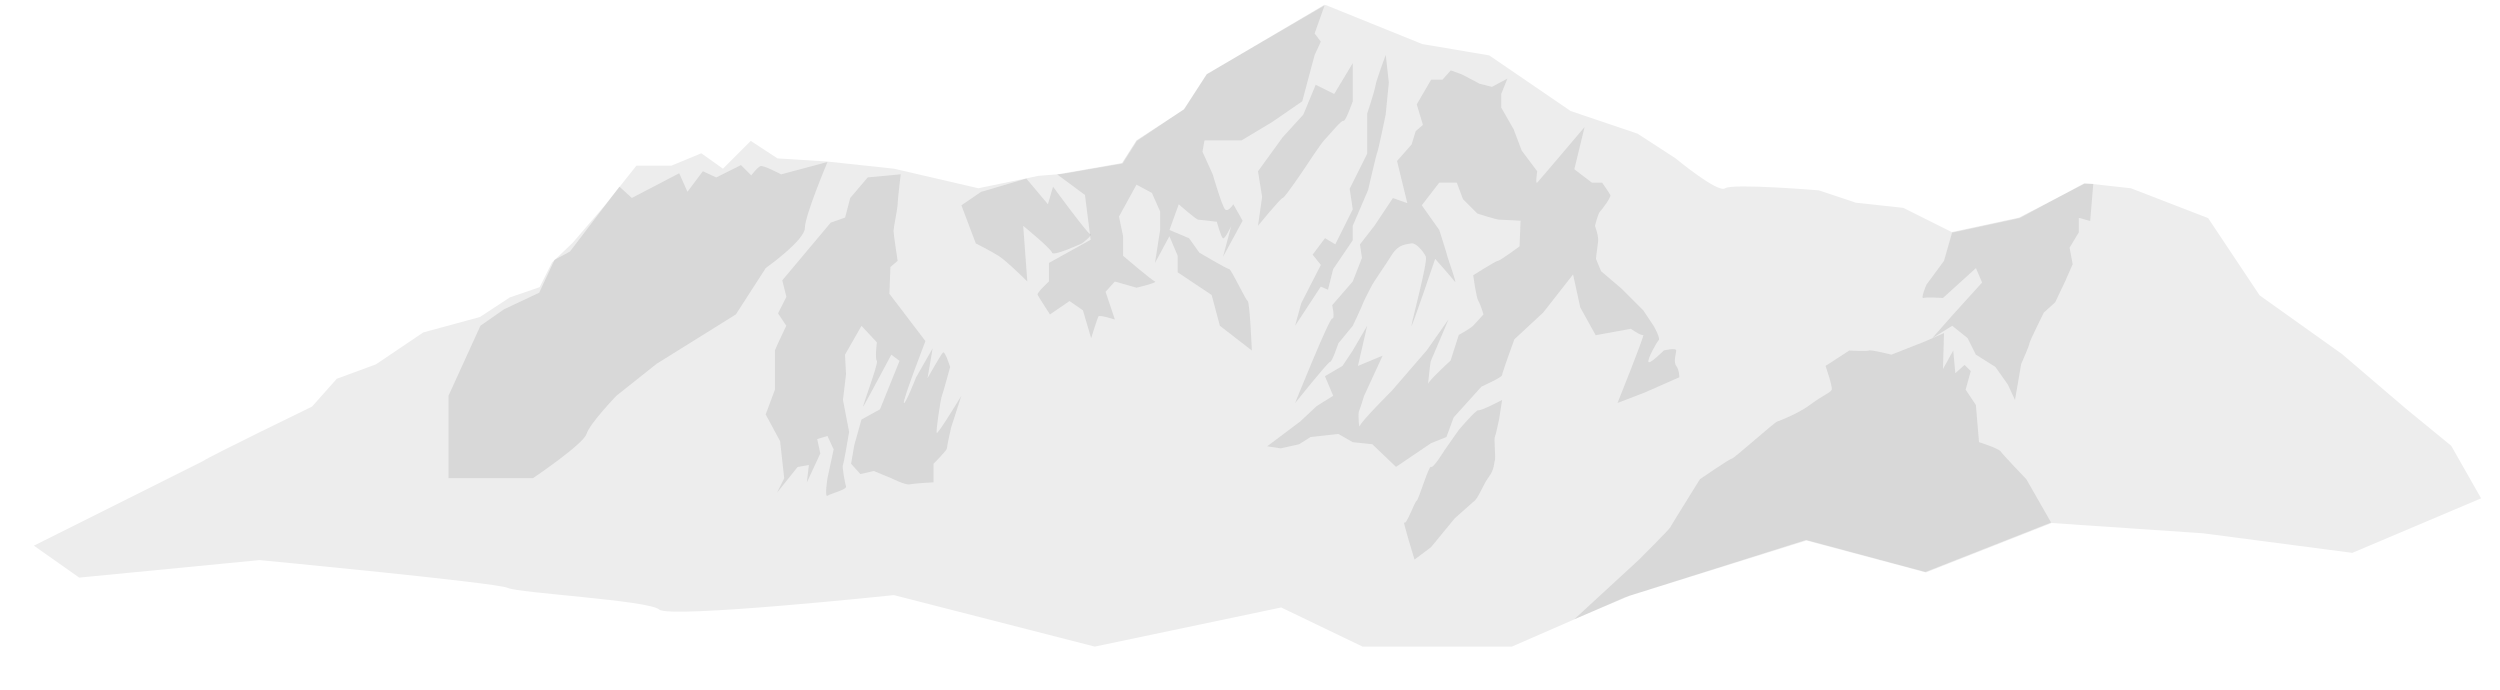
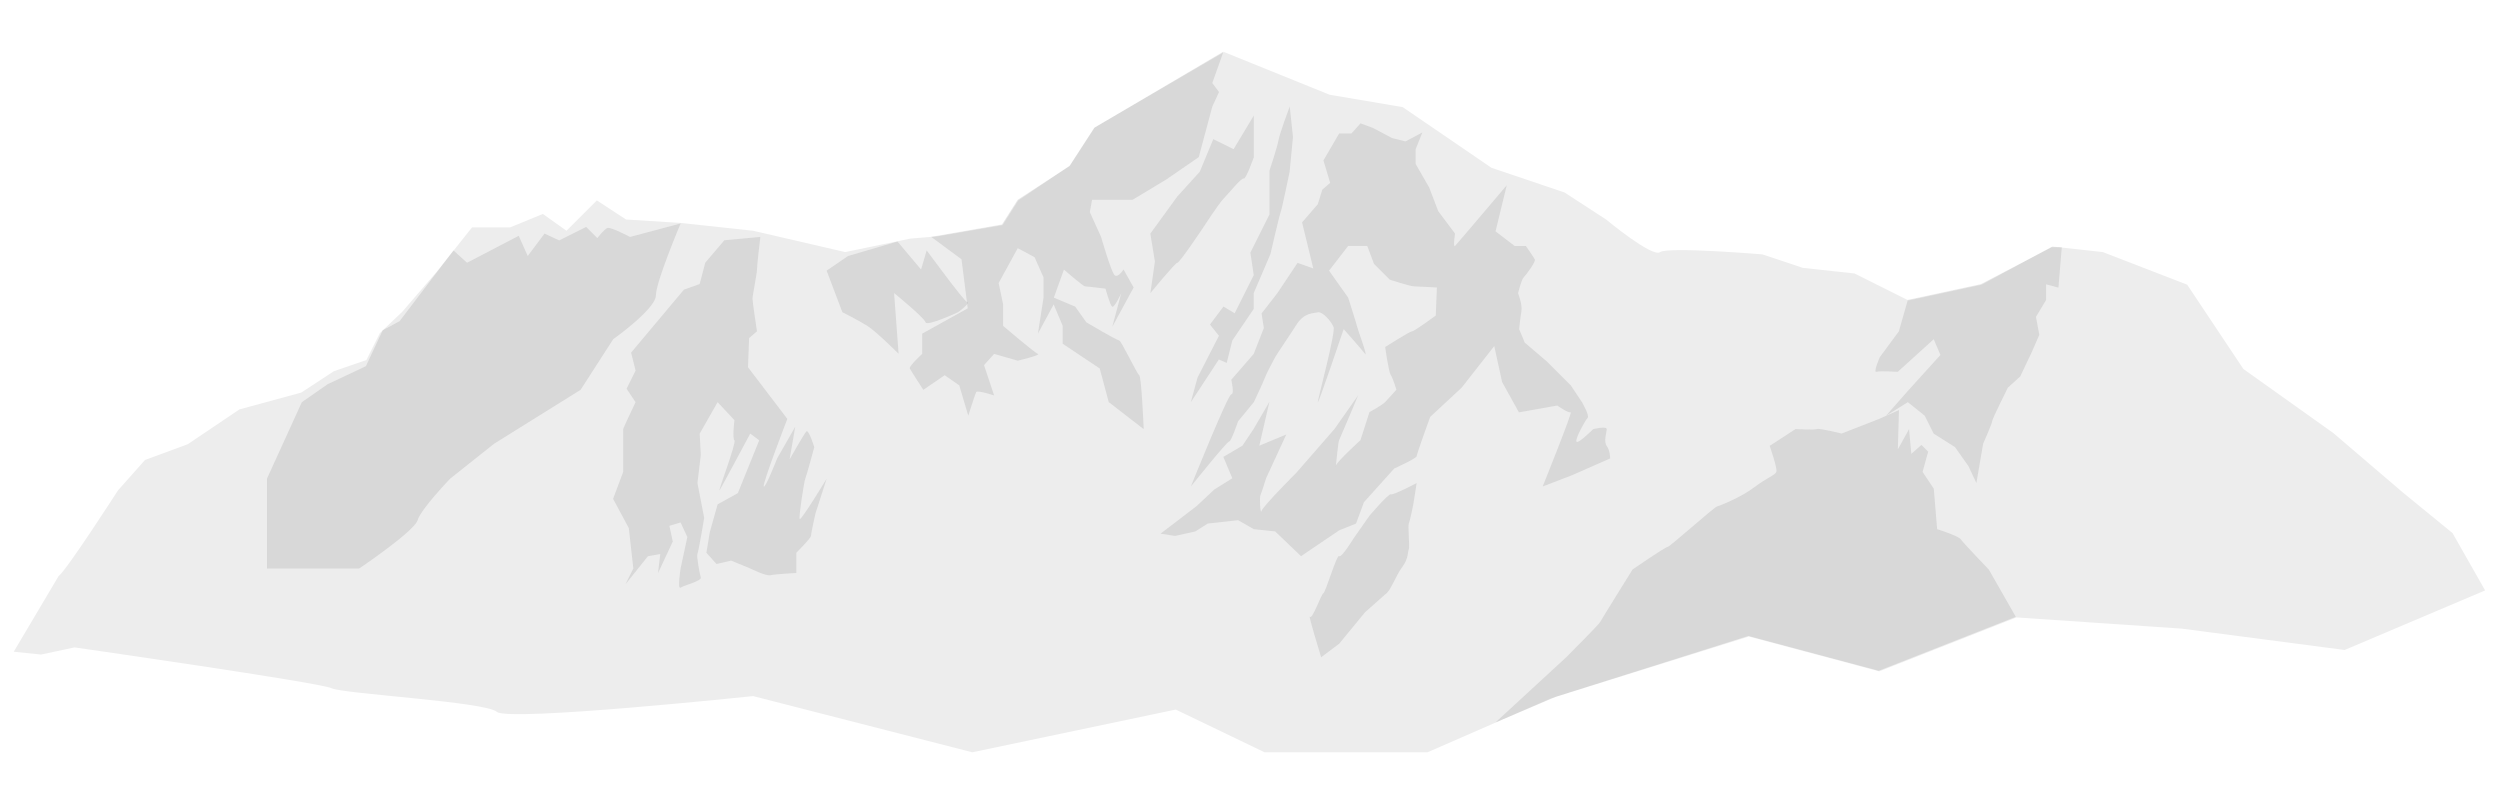
- <svg xmlns="http://www.w3.org/2000/svg" viewBox="0 0 1459.86 402.46">
+ <svg xmlns="http://www.w3.org/2000/svg" viewBox="0 0 1337.76 422.09">
  <g id="Layer_18" data-name="Layer 18">
-     <path d="M1404.92,238.65l-37.29-31.88-48.12-34.28-30.07-45.11-45.11-17.44-27.06-3-37.89,20.45-39.1,8.42-28.87-14.43-27.66-3-21.66-7.22s-50.52-4.21-54.73-1.2S978.49,92.5,978.49,92.5L956.24,78.06,917.15,64.83,869.63,32.35l-39.09-6.61L774,2.88l-69.16,40.3L691.6,63.63,663.94,82.27l-8.42,13.24-34.89,6-14.43,1.2-34.88,7.22L522,98.51,482.9,94.3,454,92.5,438.4,82.27,422.16,98.51l-12.63-9-17.44,7.22H371.64L353,120.17l-18.64,21.65-12,11.43-7.22,14.43-17.44,6-17.44,11.43-33.08,9-27.67,18.65-22.85,8.42-14.44,16.24s-59.54,28.87-63.75,31.87L19.79,318.64l26.47,18.65,105.25-10.23s138.93,13.23,145,16.24,82.39,7.22,88.41,12.63S522,347.51,522,347.51l117.28,30.07,108.86-22.85,47.51,22.85h87.21L949,348.71l105.86-33.08,69.76,18.65L1198,305.41l88.41,6,87.21,11.43L1448.82,291l-17.44-30.68Z" fill="#ededed" />
-     <path d="M444.11,97c-1.8.6-5.41,5.41-5.41,5.41l-6-6-14.43,7.22L410.43,100l-9,12-4.81-10.83-27.67,14.43L361.71,109l-28.87,37.89-9,4.81-9,19.25-20.45,9.62-13.83,9.62-18.65,40.9v48.12h49.32s29.47-19.85,31.28-25.86,17.44-22.26,17.44-22.26l23.45-18.64,46.32-28.87,17.44-27.07S470,140.31,470,133.1,483.2,94.6,483.2,94.6l-27.06,7.22S445.91,96.41,444.11,97Z" fill="#383838" opacity="0.12" />
-     <path d="M547,252.78c-.6-1.2,2.4-20.45,3-21.65s4.82-16.84,4.82-16.84-3-9.62-4.21-8.42-9,15-9,15l3-17.44-9.62,16.84s-6.62,16.84-7.22,15,12.63-36.08,12.63-36.08l-9.62-12.64-11.43-15,.6-15.64,4.21-3.61s-2.4-15.63-2.4-17.44,2.4-13.23,2.4-15.64,1.81-17.44,1.81-17.44l-19.25,1.81-10.22,12-3,11.43-8.42,3-28.27,33.68,2.41,9.62L454.34,183l4.81,7.21s-6.62,13.84-6.62,14.44v22.85L447.12,242l8.42,15.64,2.4,21.65-4.21,8.42,12-15,6.62-1.2-1.2,10.22L479,264.81l-1.8-8.42,6-1.8,3.61,7.82-3.61,16.84s-1.8,11.42,0,10.22,11.43-3.61,10.83-5.41-2.41-11.43-1.8-12.63,3.6-19.25,3.6-19.25l-3.6-18.64,1.8-15-.6-11.43,9.62-16.84,9,9.63s-1.2,9.62,0,10.82-9.62,29.47-7.82,26.47,16.24-30.08,16.24-30.08l4.82,3.61L513.88,239l-10.83,6-4.21,15L497,270.83l5.41,6,7.82-1.8,10.22,4.21s8.42,4.21,10.83,3.61,13.83-1.21,13.83-1.21V270.83s7.82-7.82,7.82-9,2.41-12,2.41-12l6-18.65S547.56,254,547,252.78Z" fill="#383838" opacity="0.12" />
-     <path d="M636.57,136.71c-1.8-.61-21.65-27.67-21.65-27.67l-3,10.22-12.63-15-26.46,7.82-11.43,7.81,8.42,22.26s8.42,4.21,13.23,7.22,16.84,15,16.84,15l-2.4-32.48s16.24,13.24,16.84,15.64,17.44-5.41,17.44-5.41S638.38,137.31,636.57,136.71Z" fill="#383838" opacity="0.12" />
-     <path d="M704.54,43.48,691.3,63.93,663.64,82l-8.42,13.24-37.89,6.61,16.24,12L636.88,140l-24.37,13.54v10.82s-7.21,6.62-6.61,7.82,7.22,11.43,7.22,11.43l11.42-7.82,7.82,5.41,4.81,16.24s3.61-11.43,4.21-12.63,9.63,1.8,9.63,1.8l-5.42-16.23,5.42-6L663.64,168s12.63-3,10.82-3.61-18.64-15-18.64-15V137.91l-2.41-11.43,10.23-18.64,9,4.81,4.81,10.82V134.3l-3,19.25,8.42-15.64,4.82,11.43V159l19.84,13.23,4.81,18L731,204.67s-1.2-28.27-2.41-28.87-9.62-18.65-10.82-18.65-17.44-9.62-17.44-9.62l-6-8.42-11.43-4.81,5.42-15s10.22,9,11.42,9,10.83,1.2,10.83,1.2,2.41,9,3.61,9.62,4.81-7.22,4.81-7.22l-4.81,18.05,11.43-21.05-5.42-9.63s-3,4.81-4.81,3-7.22-20.45-7.22-20.45l-6-13.23,1.2-6.62H725l18-10.82,17.44-12,4.81-18,2.41-9,3.61-7.81-3.61-4.82,6-16.84Z" fill="#383838" opacity="0.12" />
-     <path d="M768.29,49.5l-7.22,17.44L749,80.17,734.61,100l2.4,15-2.4,16.84s13.23-16.24,14.43-16.24,13.23-18,13.23-18,9-13.83,11.43-16.24,9.62-11.43,10.83-10.82,5.41-11.43,5.41-11.43V36.87l-10.83,18Z" fill="#383838" opacity="0.12" />
-     <path d="M803.17,50.1c-.6,3.61-4.81,16.24-4.81,16.24V89.79l-10.22,20.45,1.8,12-10.22,20.45-6-3.61-7.22,9.62,4.82,6L759.87,177l-3.61,13.23,15-22.85,4.21,1.8,3-12,11.43-16.84v-8.42l9-21s4.81-21,5.42-22.25,4.81-21.65,4.81-21.65L811,48.29l-1.8-16.24S803.77,46.49,803.17,50.1Z" fill="#383838" opacity="0.12" />
-     <path d="M833.94,224.19a.82.82,0,0,0-.09.33C833.85,224.82,833.88,224.66,833.94,224.19Z" fill="#383838" opacity="0.12" />
-     <path d="M978.79,204.67c0-1.81-7.21,0-7.21,0s-8.42,8.42-9,6.61,4.82-11.42,6-12.63-3-8.42-3-8.42l-6-9-12.63-12.63-12-10.22-3-7.22s.6-6,1.2-9.62-1.8-9.63-1.8-9.63,1.8-7.21,3-8.42,6.61-8.42,6-9.62-4.81-7.22-4.81-7.22h-6l-10.23-7.82,6-24.65s-26.47,31.27-27.67,32.47,0-6.61,0-6.61l-9-12-4.81-12.63-7.22-12.63V54.91l3.61-9-9,4.81-7.22-1.81-10.23-5.41-6.61-2.4-4.81,5.41h-6.62l-8.42,14.43,3.61,12-4.21,3.61-2.41,7.82L815.8,94l6,24.66-8.42-3-10.83,16.24-8.42,10.83,1.2,7.82-5.41,13.83-12,13.84s1.81,7.81,0,7.81-21.65,49.32-21.65,49.32,19.25-24.06,20.45-24.06,4.81-10.82,4.81-10.82l8.42-10.23s5.41-11.42,6-13.23,4.81-9.62,5.41-10.82,7.22-10.83,11.43-17.45,9-6,11.42-6.61,7.22,4.81,8.42,7.82-8.42,38.49-8.42,40.29,13.84-39.09,13.84-39.09,9.62,10.83,11.42,13.23-4.21-13.83-4.21-14.43-4.81-15.64-4.81-15.64l-10.22-14.44,10.22-13.23h10.23l3.61,9.63,8.42,8.42s10.82,3.61,13.23,3.61,12,.6,12,.6l-.61,15s-11.42,8.42-12.63,8.42-14.43,8.42-14.43,8.42,1.8,13.23,3,15,3,7.82,3,7.82-4.21,4.81-6,6.61-8.42,5.42-8.42,5.42l-4.81,15s-12,10.93-13.14,13.51c-.06.47-.09.63-.09.33a.82.82,0,0,1,.09-.33c.29-2.33,1.21-12.51,1.71-13.51.6-1.2,10.22-24.06,10.22-24.06l-12.63,18L812.8,228.12s-18,18-18.65,20.45-1.2-7.21-.6-8.42,3-9,3-9l10.82-23.45-14.43,6,5.41-23.46-8.42,14.44-6,9-10.23,6,4.81,11.43-9.62,6-9.62,9L740,260.6l7.82,1.21,10.83-2.41,6.61-4.21,16.24-1.8,8.42,4.81,11.43,1.2,13.83,13.23,20.45-13.83,9-3.61,4.21-11.43,16.24-18s12-5.41,12-6.62,7.22-21,7.22-21l16.84-15.63,17.44-22.26,4.21,19.25,9,16.24L952.33,192s6,4.21,7.22,3.61-15,39.69-15,39.69l15.64-6,20.45-9s0-4.21-1.81-6.62S978.79,206.47,978.79,204.67Z" fill="#383838" opacity="0.12" />
-     <path d="M863.32,239.55C862.11,239,851.89,251,851.89,251l-8.42,12s-6.62,10.82-7.82,9.62-7.22,19.25-8.42,19.85-6,14.43-7.22,12.63,6,21.65,6,21.65l9.62-7.22,13.83-16.84,10.83-9.62c3-1.8,5.41-9.62,9-14.43s3-8.42,3.61-9.63-.6-12.63,0-13.83S875.35,245,875.35,245l1.8-11.42S864.52,240.15,863.32,239.55Z" fill="#383838" opacity="0.12" />
-     <path d="M1168.25,263.61c-1.2-1.8-12.63-5.41-12.63-5.41l-1.81-21.66-6-9,3-10.82-3.61-3.61-5.41,4.81-1.21-13.23-6,10.82.6-21.05-10.83,4.82-19.84,7.81s-12-3-13.24-2.4-11.42,0-11.42,0l-13.84,9s4.21,12,3.61,13.83-4.81,3-12,8.42-18,9.63-19.84,10.23-25.27,21.65-26.47,21.65-18.64,12-18.64,12-16.84,27.06-17.44,28.27-18.05,18.64-18.05,18.64l-37.89,34.89,32.48-13.84,102.85-32.48L1124.34,334l73.38-28.87-14.44-25.26S1169.45,265.41,1168.25,263.61Z" fill="#383838" opacity="0.12" />
-     <path d="M1179.07,127.08,1140,135.5l-4.81,16.84-10.23,13.84s-3.6,8.42-1.8,7.81,11.43,0,11.43,0l19.24-17.44,3.61,8.42L1140,184.22,1128.3,197.5l11.68-7.27,9,7.22,4.81,9.62,11.43,7.22,7.22,10.23,4.21,9,3.61-21s4.81-10.83,4.81-12,8.42-18,8.42-18l6.62-6,6-12.63,4.21-9.62-1.8-9.63,5.41-9v-8.42l6.61,1.81,1.81-21.66H1217Z" fill="#383838" opacity="0.12" />
+     <path d="M1285.87,263.61l-37.29-31.87-48.12-34.28-30.07-45.11-45.11-17.44-27.06-3-37.89,20.45-39.1,8.42-28.87-14.44-27.66-3-21.65-7.22s-50.53-4.21-54.74-1.2-28.86-17.45-28.86-17.45L837.19,103,798.1,89.8,750.58,57.32,711.49,50.7,655,27.85l-69.16,40.3L572.56,88.59l-27.67,18.65-8.42,13.23-34.88,6-14.44,1.2-34.88,7.22L403,123.48l-39.09-4.21L335,117.46l-15.64-10.22-16.24,16.24-12.63-9L273,121.67H252.59l-18.65,23.46L215.3,166.78l-12,11.43-7.22,14.43-17.44,6-17.44,11.43-33.08,9-27.67,18.64-22.85,8.42L63.13,262.41s-27.57,42.87-31.78,45.87l-24,40.46,14.61,1.51,17.94-3.82s131.51,18.83,137.53,21.84,82.4,7.21,88.41,12.63S403,372.48,403,372.48l117.28,30.07,108.86-22.86,47.52,22.86h87.21L830,373.68,935.83,340.6l69.77,18.64L1079,330.38l88.41,6,87.21,11.43,75.18-31.88-17.44-30.67Z" fill="#ededed" />
+     <path d="M325.06,122c-1.8.61-5.41,5.42-5.41,5.42l-6-6-14.44,7.22L291.38,125l-9,12-4.81-10.82-27.67,14.43L242.66,134,213.8,171.89l-9,4.82-9,19.24-20.45,9.63-13.83,9.62-18.64,40.9v48.11h49.31s29.47-19.85,31.28-25.86,17.44-22.25,17.44-22.25l23.46-18.65,46.31-28.87,17.44-27.06s22.85-16.24,22.85-23.46,13.24-38.49,13.24-38.49l-27.07,7.22S326.87,121.37,325.06,122Z" fill="#383838" opacity="0.12" />
+     <path d="M427.91,277.75c-.6-1.2,2.41-20.45,3-21.65s4.81-16.84,4.81-16.84-3-9.63-4.21-8.42-9,15-9,15l3-17.44-9.62,16.84s-6.62,16.84-7.22,15,12.63-36.09,12.63-36.09l-9.62-12.63-11.43-15,.6-15.63,4.21-3.61s-2.4-15.64-2.4-17.44,2.4-13.24,2.4-15.64,1.81-17.44,1.81-17.44l-19.25,1.8-10.22,12-3,11.43-8.42,3-28.27,33.69,2.41,9.62L335.29,208l4.81,7.22s-6.62,13.83-6.62,14.43v22.86l-5.41,14.43,8.42,15.64,2.41,21.65-4.21,8.42,12-15,6.62-1.21-1.2,10.23L360,289.78l-1.81-8.42,6-1.81,3.61,7.82-3.61,16.84s-1.81,11.43,0,10.23S375.58,310.83,375,309s-2.4-11.42-1.8-12.63,3.61-19.24,3.61-19.24l-3.61-18.65,1.8-15-.6-11.43L384,215.2l9,9.62s-1.21,9.63,0,10.83-9.63,29.47-7.82,26.46S401.45,232,401.45,232l4.81,3.61-11.43,28.27-10.83,6-4.21,15L378,295.79l5.41,6,7.82-1.81,10.23,4.21s8.42,4.21,10.82,3.61,13.84-1.2,13.84-1.2V295.79s7.81-7.82,7.81-9,2.41-12,2.41-12l6-18.64S428.51,279,427.91,277.75Z" fill="#383838" opacity="0.12" />
+     <path d="M517.52,161.67c-1.8-.6-21.65-27.67-21.65-27.67l-3,10.23-12.63-15L453.77,137l-11.43,7.82,8.42,22.25s8.42,4.21,13.24,7.22,16.84,15,16.84,15l-2.41-32.48s16.24,13.23,16.84,15.64,17.44-5.42,17.44-5.42S519.33,162.27,517.52,161.67Z" fill="#383838" opacity="0.12" />
+     <path d="M585.49,68.45,572.26,88.9l-27.67,18-8.42,13.23-37.89,6.62,16.24,12L517.84,165l-24.37,13.53v10.83s-7.22,6.61-6.62,7.82,7.22,11.42,7.22,11.42l11.43-7.82,7.81,5.42,4.82,16.24s3.6-11.43,4.21-12.63,9.62,1.8,9.62,1.8l-5.41-16.24,5.41-6L544.59,193s12.63-3,10.83-3.61-18.65-15-18.65-15V162.87l-2.4-11.42,10.22-18.65,9,4.81,4.81,10.83v10.82l-3,19.25,8.42-15.64,4.81,11.43v9.62l19.84,13.24,4.82,18L612,229.63s-1.2-28.26-2.4-28.87-9.63-18.64-10.83-18.64-17.44-9.62-17.44-9.62l-6-8.42-11.42-4.82,5.41-15s10.22,9,11.43,9,10.82,1.2,10.82,1.2,2.41,9,3.61,9.63,4.81-7.22,4.81-7.22l-4.81,18,11.43-21.05-5.41-9.62s-3,4.81-4.82,3-7.21-20.45-7.21-20.45l-6-13.24,1.2-6.61h21.66l18-10.83,17.44-12,4.81-18,2.41-9,3.61-7.82-3.61-4.81,6-16.84Z" fill="#383838" opacity="0.12" />
+     <path d="M649.24,74.46,642,91.9l-12,13.23L615.56,125,618,140l-2.41,16.84s13.23-16.24,14.43-16.24,13.24-18,13.24-18,9-13.84,11.42-16.24,9.63-11.43,10.83-10.83,5.41-11.43,5.41-11.43V61.83l-10.82,18Z" fill="#383838" opacity="0.12" />
+     <path d="M684.12,75.06c-.6,3.61-4.81,16.24-4.81,16.24v23.46l-10.22,20.45,1.8,12-10.22,20.44-6-3.6-7.21,9.62,4.81,6L640.82,202l-3.61,13.23,15-22.86,4.21,1.81,3-12,11.42-16.84v-8.42l9-21.05s4.82-21,5.42-22.26,4.81-21.65,4.81-21.65l1.8-18.64L690.14,57S684.73,71.45,684.12,75.06Z" fill="#383838" opacity="0.12" />
+     <path d="M714.89,249.16a1,1,0,0,0-.09.32C714.8,249.78,714.83,249.62,714.89,249.16Z" fill="#383838" opacity="0.12" />
+     <path d="M859.75,229.63c0-1.8-7.22,0-7.22,0s-8.42,8.42-9,6.62,4.81-11.43,6-12.63-3-8.42-3-8.42l-6-9-12.63-12.63-12-10.23-3-7.22s.6-6,1.21-9.62-1.81-9.62-1.81-9.62,1.81-7.22,3-8.42,6.62-8.42,6-9.62-4.81-7.22-4.81-7.22h-6l-10.23-7.82,6-24.66s-26.47,31.28-27.67,32.48,0-6.62,0-6.62l-9-12-4.81-12.63L757.5,87.69V79.87l3.61-9-9,4.81-7.22-1.8-10.22-5.41L728,66l-4.81,5.41H716.6l-8.42,14.44,3.61,12-4.21,3.61-2.41,7.81L696.75,119l6,24.66-8.42-3-10.83,16.24-8.42,10.82,1.21,7.82-5.42,13.84-12,13.83s1.81,7.82,0,7.82-21.65,49.32-21.65,49.32,19.25-24.06,20.45-24.06,4.81-10.83,4.81-10.83l8.42-10.22s5.42-11.43,6-13.23,4.81-9.63,5.41-10.83,7.22-10.82,11.43-17.44,9-6,11.42-6.62,7.22,4.81,8.43,7.82-8.43,38.49-8.43,40.3S719,176.1,719,176.1s9.62,10.83,11.43,13.24-4.21-13.84-4.21-14.44-4.82-15.64-4.82-15.64l-10.22-14.43,10.22-13.23h10.23l3.61,9.62,8.42,8.42s10.82,3.61,13.23,3.61,12,.6,12,.6l-.6,15s-11.43,8.42-12.63,8.42-14.44,8.42-14.44,8.42,1.81,13.23,3,15,3,7.82,3,7.82-4.21,4.81-6,6.62-8.42,5.41-8.42,5.41l-4.81,15s-12,10.92-13.14,13.51c-.06.46-.09.62-.09.32a1,1,0,0,1,.09-.32c.29-2.33,1.21-12.51,1.71-13.51.6-1.2,10.23-24.06,10.23-24.06l-12.63,18-20.45,23.46s-18,18-18.65,20.45-1.2-7.22-.6-8.42,3-9,3-9l10.82-23.46-14.43,6,5.41-23.45-8.42,14.43-6,9-10.23,6,4.82,11.43-9.63,6-9.62,9L621,285.57l7.82,1.2,10.83-2.41,6.61-4.21,16.24-1.8,8.42,4.81,11.43,1.2,13.83,13.24,20.45-13.84,9-3.61,4.21-11.42,16.24-18.05s12-5.41,12-6.61,7.22-21,7.22-21l16.84-15.64,17.44-22.25,4.21,19.24,9,16.24L833.28,217s6,4.21,7.22,3.61-15,39.7-15,39.7l15.64-6,20.45-9s0-4.21-1.8-6.62S859.75,231.44,859.75,229.63Z" fill="#383838" opacity="0.12" />
+     <path d="M744.27,264.52c-1.2-.6-11.43,11.42-11.43,11.42l-8.42,12s-6.61,10.83-7.82,9.63-7.21,19.24-8.42,19.84-6,14.44-7.22,12.63,6,21.66,6,21.66l9.62-7.22,13.84-16.84,10.82-9.62c3-1.81,5.41-9.63,9-14.44s3-8.42,3.61-9.62-.6-12.63,0-13.84,2.41-10.22,2.41-10.22l1.8-11.43S745.47,265.12,744.27,264.52Z" fill="#383838" opacity="0.12" />
+     <path d="M1049.2,288.57c-1.2-1.8-12.63-5.41-12.63-5.41l-1.8-21.65-6-9,3-10.83-3.61-3.61-5.41,4.81-1.21-13.23-6,10.83.6-21.05-10.82,4.81L985.45,232s-12-3-13.23-2.41-11.43,0-11.43,0l-13.83,9s4.21,12,3.6,13.84-4.81,3-12,8.42-18,9.62-19.85,10.22-25.26,21.65-26.47,21.65-18.64,12-18.64,12-16.84,27.07-17.44,28.27-18,18.65-18,18.65L800.2,386.61l32.48-13.83L935.53,340.3l69.77,18.64,73.37-28.87-14.43-25.26S1050.4,290.38,1049.2,288.57Z" fill="#383838" opacity="0.12" />
+     <path d="M1060,152.05l-39.1,8.42-4.81,16.84-10.22,13.83s-3.61,8.42-1.81,7.82,11.43,0,11.43,0l19.25-17.44,3.6,8.42-17.44,19.24-11.68,13.28,11.68-7.26,9,7.22,4.82,9.62,11.42,7.22,7.22,10.22,4.21,9,3.61-21.05s4.81-10.82,4.81-12,8.42-18,8.42-18l6.62-6,6-12.63,4.21-9.63-1.8-9.62,5.41-9v-8.42l6.62,1.8,1.8-21.65h-5.41Z" fill="#383838" opacity="0.12" />
  </g>
</svg>
